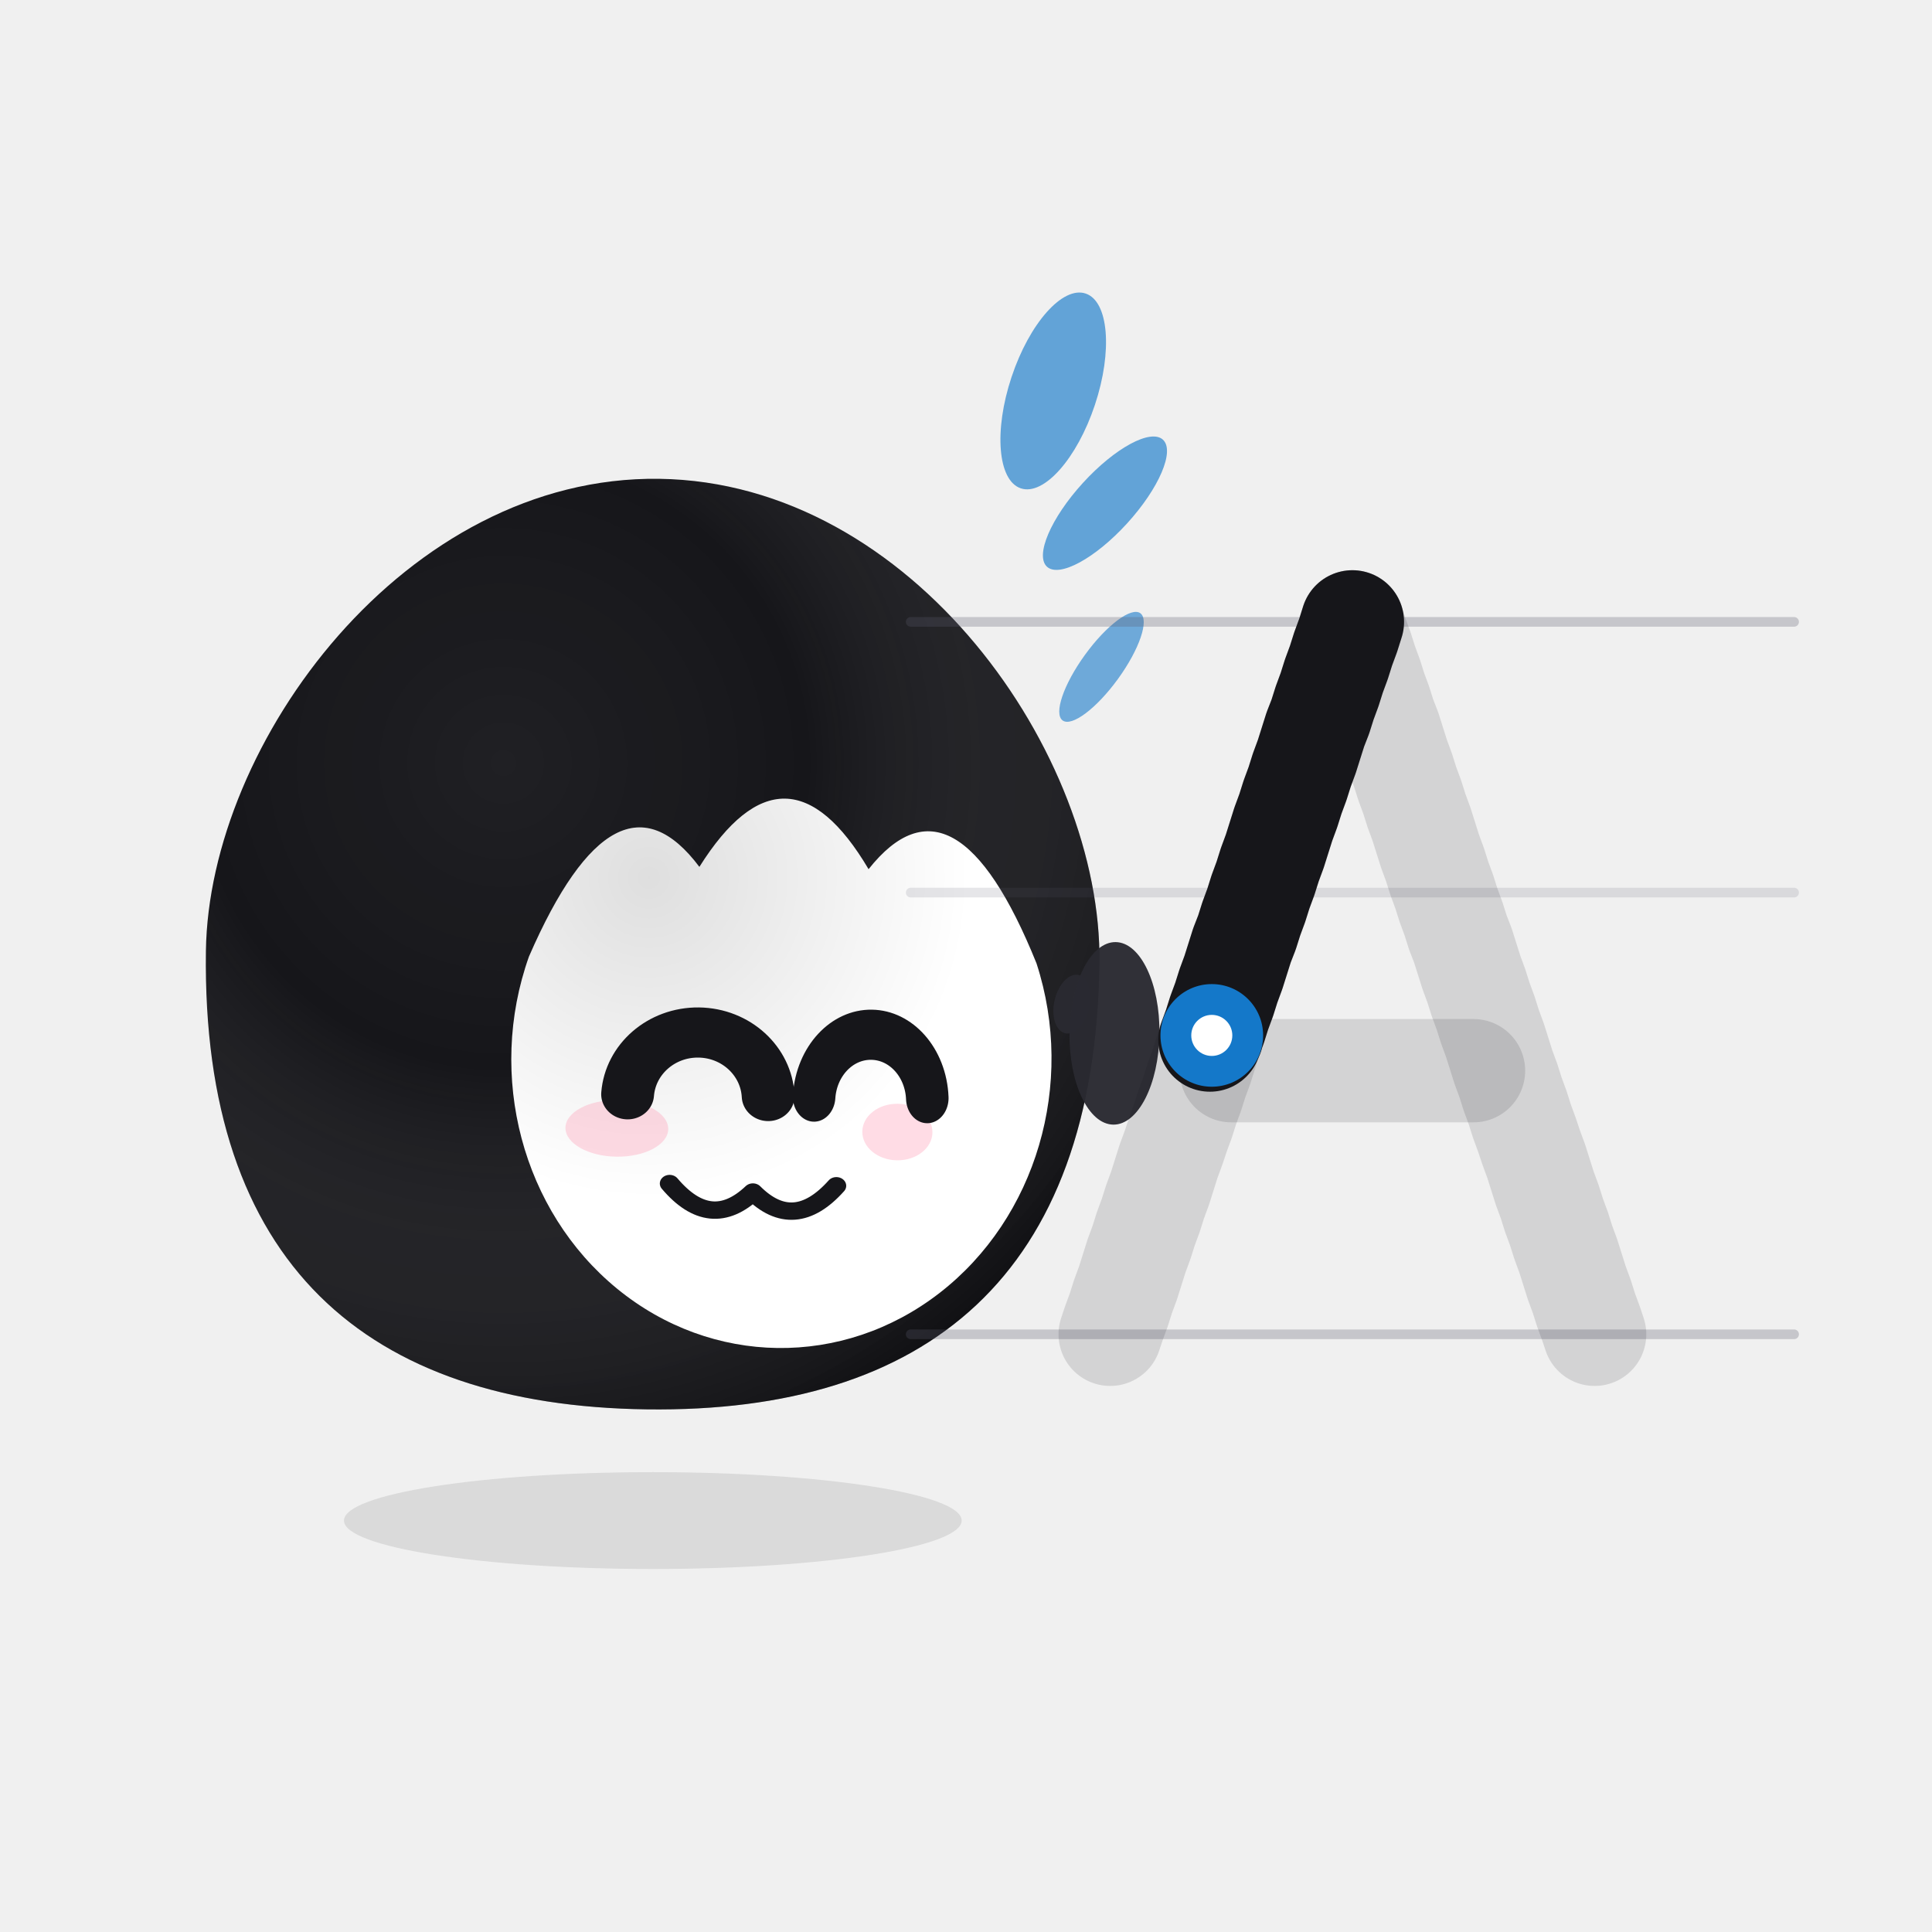
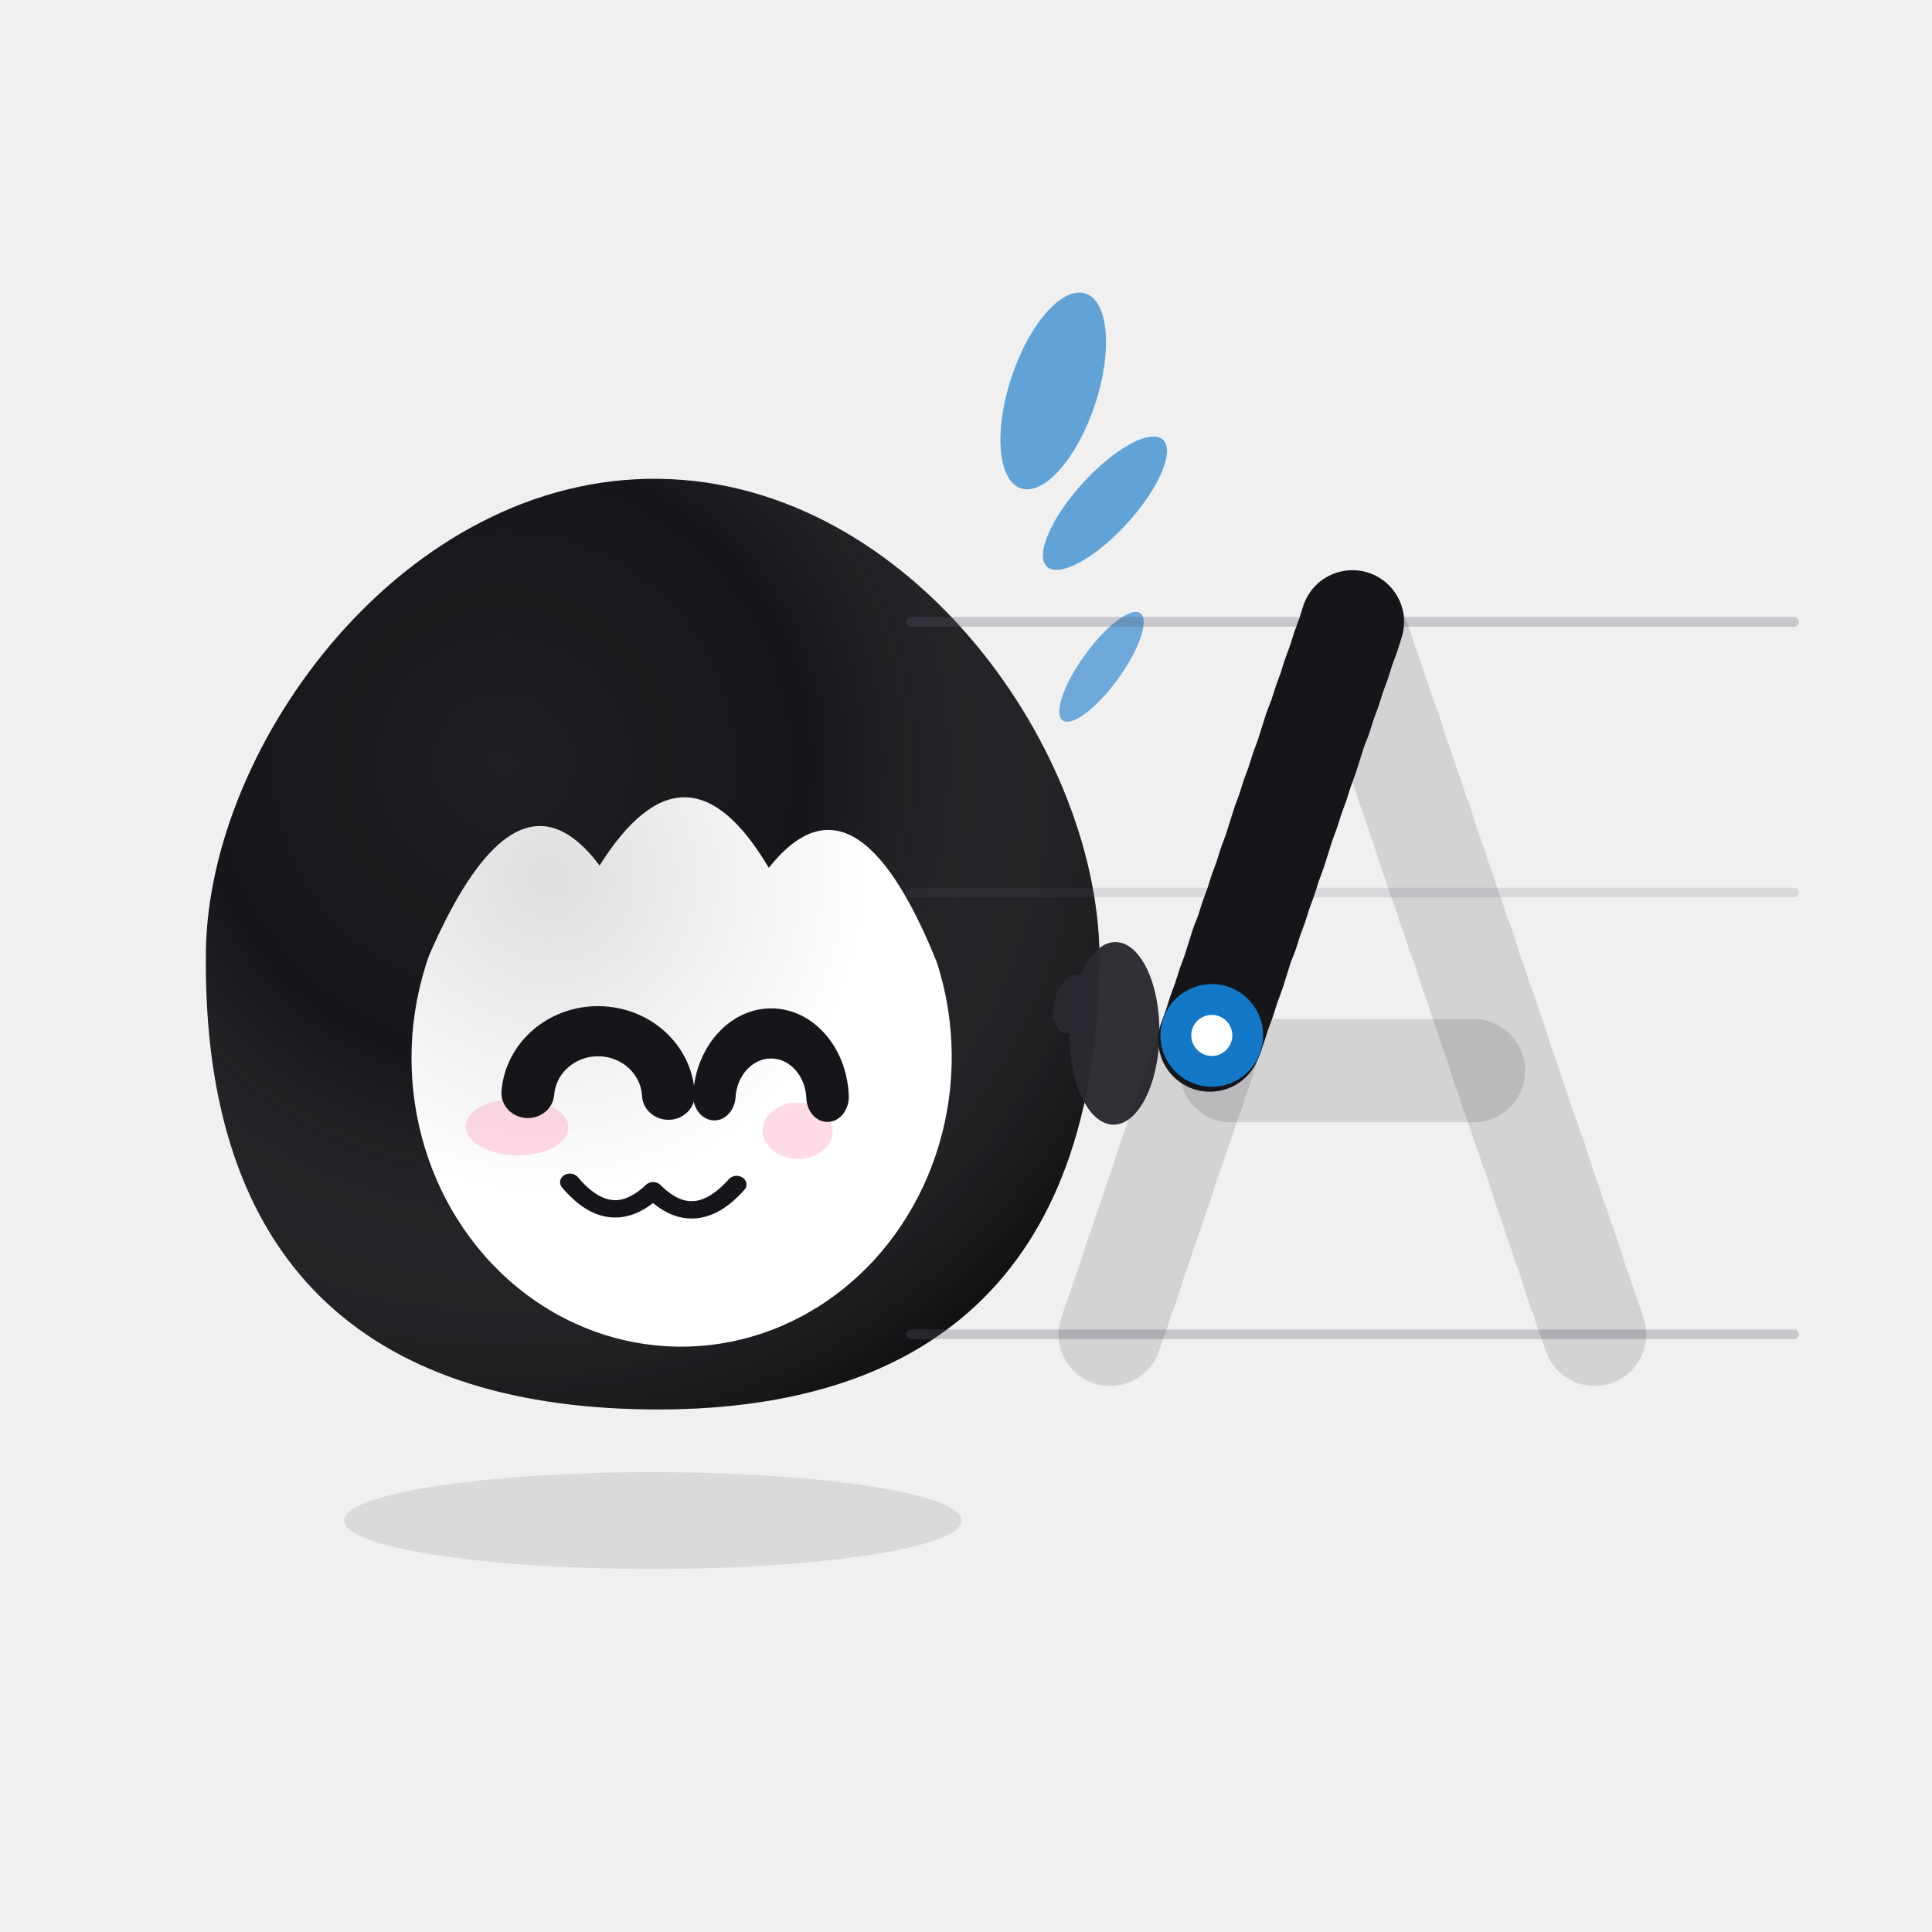
<svg xmlns="http://www.w3.org/2000/svg" width="320" height="320" viewBox="0 0 320 320">
  <defs>
    <radialGradient id="bg0" gradientUnits="userSpaceOnUse" cx="-34" cy="-40" r="162" fx="-34" fy="-40">
      <stop offset="0" stop-color="rgba(255,255,255,0.043)" />
      <stop offset="0.42" stop-color="rgba(255,255,255,0)" />
      <stop offset="1" stop-color="rgba(0,0,0,0.272)" />
    </radialGradient>
    <clipPath id="bc1">
      <path d="M0 -102.44C55.94 -102.44 98.5 -43.025 98.5 2.868C98.5 71.708 61.733 102.44 0 102.44C-61.733 102.44 -98.5 71.708 -98.5 2.868C-98.5 -43.025 -55.94 -102.44 0 -102.44ZM-5.118 -95.245C46.906 -95.245 86.487 -38.8 86.487 4.798C86.487 70.196 52.294 99.391 -5.118 99.391C-62.53 99.391 -96.723 70.196 -96.723 4.798C-96.723 -38.8 -57.143 -95.245 -5.118 -95.245Z" transform="matrix(0.74 0.01 -0.01 0.741 108.133 156.37)" />
    </clipPath>
    <clipPath id="bc2">
-       <path d="M85.918 3.16C95.052 29.992 86.635 60.053 65.212 77.104C43.79 94.155 14.44 94.155 -6.983 77.104C-28.405 60.053 -36.823 29.992 -27.688 3.16Q-8.754 -41.933 10.18 -17.39Q29.115 -48.411 48.049 -17.39Q66.984 -41.933 85.918 3.16Z" transform="matrix(0.74 0.01 -0.01 0.741 108.133 156.37)" />
+       <path d="M63.584 3.16C72.718 29.992 64.3 60.053 42.878 77.104C21.455 94.155 -7.894 94.155 -29.317 77.104C-50.74 60.053 -59.157 29.992 -50.023 3.16Q-31.088 -41.933 -12.154 -17.39Q6.78 -48.411 25.715 -17.39Q44.649 -41.933 63.584 3.16Z" transform="matrix(0.74 0.01 -0.01 0.741 108.133 156.37)" />
    </clipPath>
-     <radialGradient id="bg1" gradientUnits="userSpaceOnUse" cx="-1.11" cy="-14.805" r="119.561" fx="-1.11" fy="-14.805">
+     <radialGradient id="bg1" gradientUnits="userSpaceOnUse" cx="-23.444" cy="-14.805" r="119.561" fx="-23.444" fy="-14.805">
      <stop offset="0" stop-color="rgba(0,0,0,0.128)" />
      <stop offset="0.6" stop-color="rgba(0,0,0,0)" />
    </radialGradient>
    <clipPath id="bc3">
-       <path d="M85.918 3.16C95.052 29.992 86.635 60.053 65.212 77.104C43.79 94.155 14.44 94.155 -6.983 77.104C-28.405 60.053 -36.823 29.992 -27.688 3.16Q-8.754 -41.933 10.18 -17.39Q29.115 -48.411 48.049 -17.39Q66.984 -41.933 85.918 3.16Z" transform="matrix(0.74 0.01 -0.01 0.741 108.133 156.37)" />
+       <path d="M63.584 3.16C72.718 29.992 64.3 60.053 42.878 77.104C21.455 94.155 -7.894 94.155 -29.317 77.104C-50.74 60.053 -59.157 29.992 -50.023 3.16Q-31.088 -41.933 -12.154 -17.39Q6.78 -48.411 25.715 -17.39Q44.649 -41.933 63.584 3.16Z" transform="matrix(0.74 0.01 -0.01 0.741 108.133 156.37)" />
    </clipPath>
    <clipPath id="bc4">
-       <path d="M85.918 3.16C95.052 29.992 86.635 60.053 65.212 77.104C43.79 94.155 14.44 94.155 -6.983 77.104C-28.405 60.053 -36.823 29.992 -27.688 3.16Q-8.754 -41.933 10.18 -17.39Q29.115 -48.411 48.049 -17.39Q66.984 -41.933 85.918 3.16Z" transform="matrix(0.74 0.01 -0.01 0.741 108.133 156.37)" />
+       <path d="M63.584 3.16C72.718 29.992 64.3 60.053 42.878 77.104C21.455 94.155 -7.894 94.155 -29.317 77.104C-50.74 60.053 -59.157 29.992 -50.023 3.16Q-31.088 -41.933 -12.154 -17.39Q6.78 -48.411 25.715 -17.39Q44.649 -41.933 63.584 3.16Z" transform="matrix(0.74 0.01 -0.01 0.741 108.133 156.37)" />
    </clipPath>
  </defs>
  <path d="M-0.985 126C-0.985 132.075 -32.4 137 -71.154 137C-109.907 137 -141.323 132.075 -141.323 126C-141.323 119.925 -109.907 115 -71.154 115C-32.4 115 -0.985 119.925 -0.985 126" fill="rgba(22,22,26,0.13)" fill-opacity="0.799" transform="matrix(0.729 0 0 0.729 160 160)" />
  <path d="M-5.118 -96.727C47.698 -96.727 87.882 -39.423 87.882 4.84C87.882 71.233 53.168 100.873 -5.118 100.873C-63.405 100.873 -98.118 71.233 -98.118 4.84C-98.118 -39.423 -57.935 -96.727 -5.118 -96.727Z" fill="#16161A" transform="matrix(0.74 0.01 -0.01 0.741 108.133 156.37)" />
  <path d="M0 -104C56.792 -104 100 -43.68 100 2.912C100 72.8 62.674 104 0 104C-62.674 104 -100 72.8 -100 2.912C-100 -43.68 -56.792 -104 0 -104Z" fill="#16161A" transform="matrix(0.74 0.01 -0.01 0.741 108.133 156.37)" />
  <path d="M0 -104C56.792 -104 100 -43.68 100 2.912C100 72.8 62.674 104 0 104C-62.674 104 -100 72.8 -100 2.912C-100 -43.68 -56.792 -104 0 -104ZM-5.118 -96.727C47.698 -96.727 87.882 -39.423 87.882 4.84C87.882 71.233 53.168 100.873 -5.118 100.873C-63.405 100.873 -98.118 71.233 -98.118 4.84C-98.118 -39.423 -57.935 -96.727 -5.118 -96.727Z" fill="url(#bg0)" transform="matrix(0.74 0.01 -0.01 0.741 108.133 156.37)" />
  <g clip-path="url(#bc1)">
-     <path d="M85.918 3.16C95.052 29.992 86.635 60.053 65.212 77.104C43.79 94.155 14.44 94.155 -6.983 77.104C-28.405 60.053 -36.823 29.992 -27.688 3.16Q-8.754 -41.933 10.18 -17.39Q29.115 -48.411 48.049 -17.39Q66.984 -41.933 85.918 3.16Z" fill="#FFFFFF" transform="matrix(0.74 0.01 -0.01 0.741 108.133 156.37)" />
+     <path d="M63.584 3.16C72.718 29.992 64.3 60.053 42.878 77.104C21.455 94.155 -7.894 94.155 -29.317 77.104C-50.74 60.053 -59.157 29.992 -50.023 3.16Q-31.088 -41.933 -12.154 -17.39Q6.78 -48.411 25.715 -17.39Q44.649 -41.933 63.584 3.16Z" fill="#FFFFFF" transform="matrix(0.74 0.01 -0.01 0.741 108.133 156.37)" />
    <g clip-path="url(#bc2)">
-       <path d="M85.918 3.16C95.052 29.992 86.635 60.053 65.212 77.104C43.79 94.155 14.44 94.155 -6.983 77.104C-28.405 60.053 -36.823 29.992 -27.688 3.16Q-8.754 -41.933 10.18 -17.39Q29.115 -48.411 48.049 -17.39Q66.984 -41.933 85.918 3.16Z" fill="url(#bg1)" transform="matrix(0.74 0.01 -0.01 0.741 108.133 156.37)" />
+       <path d="M63.584 3.16C72.718 29.992 64.3 60.053 42.878 77.104C21.455 94.155 -7.894 94.155 -29.317 77.104C-50.74 60.053 -59.157 29.992 -50.023 3.16Q-31.088 -41.933 -12.154 -17.39Q6.78 -48.411 25.715 -17.39Q44.649 -41.933 63.584 3.16Z" fill="url(#bg1)" transform="matrix(0.74 0.01 -0.01 0.741 108.133 156.37)" />
    </g>
    <g clip-path="url(#bc3)">
-       <path d="M11.5 0C11.5 3.866 6.351 7 0 7C-6.351 7 -11.5 3.866 -11.5 0C-11.5 -3.866 -6.351 -7 0 -7C6.351 -7 11.5 -3.866 11.5 0" fill="rgba(255,138,168,0.42)" fill-opacity="0.7" transform="matrix(0.74 0.01 -0.009 0.669 102.169 186.901)" />
-       <path d="M11.5 0C11.5 3.866 6.351 7 0 7C-6.351 7 -11.5 3.866 -11.5 0C-11.5 -3.866 -6.351 -7 0 -7C6.351 -7 11.5 -3.866 11.5 0" fill="rgba(255,138,168,0.42)" fill-opacity="0.7" transform="matrix(0.505 0.007 -0.009 0.669 148.633 187.501)" />
+       <path d="M11.5 0C11.5 3.866 6.351 7 0 7C-6.351 7 -11.5 3.866 -11.5 0C-11.5 -3.866 -6.351 -7 0 -7C6.351 -7 11.5 -3.866 11.5 0" fill="rgba(255,138,168,0.42)" fill-opacity="0.7" transform="matrix(0.74 0.01 -0.009 0.669 85.648 186.688)" />
+       <path d="M11.5 0C11.5 3.866 6.351 7 0 7C-6.351 7 -11.5 3.866 -11.5 0C-11.5 -3.866 -6.351 -7 0 -7C6.351 -7 11.5 -3.866 11.5 0" fill="rgba(255,138,168,0.42)" fill-opacity="0.7" transform="matrix(0.505 0.007 -0.009 0.669 132.112 187.288)" />
    </g>
    <g clip-path="url(#bc4)">
-       <path d="M-15.968 -1.005C-15.438 -9.434 -8.446 -16 0 -16C8.446 -16 15.438 -9.434 15.968 -1.005" fill="none" stroke="#16161A" stroke-width="12" stroke-linecap="round" stroke-linejoin="round" transform="matrix(0.729 0.009 -0.009 0.692 115.582 182.088)" />
-       <path d="M-15.968 -1.005C-15.438 -9.434 -8.446 -16 0 -16C8.446 -16 15.438 -9.434 15.968 -1.005" fill="none" stroke="#16161A" stroke-width="12" stroke-linecap="round" stroke-linejoin="round" transform="matrix(0.587 0.008 -0.009 0.692 144.207 182.457)" />
-       <path d="M-20.4 -3.57Q-10.2 9.69 0 -1.53Q10.2 9.69 20.4 -3.57" fill="none" stroke="#16161A" stroke-width="4.8" stroke-linecap="round" stroke-linejoin="round" transform="matrix(0.677 0.009 -0.008 0.599 124.695 198.355)" />
+       <path d="M-15.968 -1.005C-15.438 -9.434 -8.446 -16 0 -16C8.446 -16 15.438 -9.434 15.968 -1.005" fill="none" stroke="#16161A" stroke-width="12" stroke-linecap="round" stroke-linejoin="round" transform="matrix(0.729 0.009 -0.009 0.692 99.061 181.874)" />
+       <path d="M-15.968 -1.005C-15.438 -9.434 -8.446 -16 0 -16C8.446 -16 15.438 -9.434 15.968 -1.005" fill="none" stroke="#16161A" stroke-width="12" stroke-linecap="round" stroke-linejoin="round" transform="matrix(0.587 0.008 -0.009 0.692 127.686 182.244)" />
+       <path d="M-20.4 -3.57Q-10.2 9.69 0 -1.53Q10.2 9.69 20.4 -3.57" fill="none" stroke="#16161A" stroke-width="4.8" stroke-linecap="round" stroke-linejoin="round" transform="matrix(0.677 0.009 -0.008 0.599 108.174 198.142)" />
    </g>
  </g>
  <path d="M-10.215 -10.816C-8.289 -8.119 -9.498 -3.956 -12.914 -1.517C-16.33 0.922 -20.66 0.713 -22.585 -1.984C-24.511 -4.681 -23.302 -8.844 -19.886 -11.283C-16.47 -13.722 -12.14 -13.513 -10.215 -10.816" fill="#2A2A31" fill-opacity="0.964" transform="matrix(0.433 0.006 -0.01 0.741 184.593 171.157)" />
  <path d="M17.2 0C17.2 11.267 9.499 20.4 0 20.4C-9.499 20.4 -17.2 11.267 -17.2 0C-17.2 -11.267 -9.499 -20.4 0 -20.4C9.499 -20.4 17.2 -11.267 17.2 0" fill="#2A2A31" fill-opacity="0.964" transform="matrix(0.433 0.006 -0.01 0.741 184.593 171.157)" />
  <path d="M9.831 0C9.831 12.673 5.43 22.947 0 22.947C-5.43 22.947 -9.831 12.673 -9.831 0C-9.831 -12.673 -5.43 -22.947 0 -22.947C5.43 -22.947 9.831 -12.673 9.831 0" fill="#1478C9" fill-opacity="0.644" transform="matrix(0.702 0.235 -0.234 0.703 174.448 64.752)" />
  <path d="M6.703 0C6.703 10.625 3.702 19.238 0 19.238C-3.702 19.238 -6.703 10.625 -6.703 0C-6.703 -10.625 -3.702 -19.238 0 -19.238C3.702 -19.238 6.703 -10.625 6.703 0" fill="#1478C9" fill-opacity="0.644" transform="matrix(0.546 0.5 -0.499 0.547 183.016 83.346)" />
  <path d="M4.571 0C4.571 8.173 2.525 14.799 0 14.799C-2.525 14.799 -4.571 8.173 -4.571 0C-4.571 -8.173 -2.525 -14.799 0 -14.799C2.525 -14.799 4.571 -8.173 4.571 0" fill="#1478C9" fill-opacity="0.588" transform="matrix(0.599 0.435 -0.435 0.6 182.443 110.451)" />
  <path d="M-73.16 -59L73.16 -59" fill="none" stroke="#5C5C6E" stroke-width="1.6" stroke-linecap="round" stroke-linejoin="round" stroke-opacity="0.28" transform="matrix(1 0 0 1 224 162)" />
  <path d="M-73.16 -14.16L73.16 -14.16" fill="none" stroke="#5C5C6E" stroke-width="1.6" stroke-linecap="round" stroke-linejoin="round" stroke-opacity="0.15" transform="matrix(1 0 0 1 224 162)" />
  <path d="M-73.16 59L73.16 59" fill="none" stroke="#5C5C6E" stroke-width="1.6" stroke-linecap="round" stroke-linejoin="round" stroke-opacity="0.28" transform="matrix(1 0 0 1 224 162)" />
  <path d="M0 -0.5L-0.006 -0.481L-0.013 -0.462L-0.019 -0.443L-0.026 -0.424L-0.032 -0.405L-0.039 -0.386L-0.045 -0.367L-0.052 -0.349L-0.058 -0.33L-0.064 -0.311L-0.071 -0.292L-0.077 -0.273L-0.084 -0.254L-0.09 -0.235L-0.097 -0.216L-0.103 -0.197L-0.109 -0.178L-0.116 -0.159L-0.122 -0.14L-0.129 -0.121L-0.135 -0.102L-0.142 -0.083L-0.148 -0.064L-0.155 -0.046L-0.161 -0.027L-0.167 -0.008L-0.174 0.011L-0.18 0.03L-0.187 0.049L-0.193 0.068L-0.2 0.087L-0.206 0.106L-0.212 0.125L-0.219 0.144L-0.225 0.163L-0.232 0.182L-0.238 0.201L-0.245 0.22L-0.251 0.238L-0.258 0.257L-0.264 0.276L-0.27 0.295L-0.277 0.314L-0.283 0.333L-0.29 0.352L-0.296 0.371L-0.303 0.39L-0.309 0.409L-0.315 0.428L-0.322 0.447L-0.328 0.466L-0.335 0.485L-0.34 0.5" fill="none" stroke="rgba(22,22,26,0.13)" stroke-width="0.145" stroke-linecap="round" stroke-linejoin="round" transform="matrix(118 0 0 118 224 162)" />
  <path d="M0 -0.5L0.006 -0.481L0.013 -0.462L0.019 -0.443L0.026 -0.424L0.032 -0.405L0.039 -0.386L0.045 -0.367L0.052 -0.349L0.058 -0.33L0.064 -0.311L0.071 -0.292L0.077 -0.273L0.084 -0.254L0.09 -0.235L0.097 -0.216L0.103 -0.197L0.109 -0.178L0.116 -0.159L0.122 -0.14L0.129 -0.121L0.135 -0.102L0.142 -0.083L0.148 -0.064L0.155 -0.046L0.161 -0.027L0.167 -0.008L0.174 0.011L0.18 0.03L0.187 0.049L0.193 0.068L0.2 0.087L0.206 0.106L0.212 0.125L0.219 0.144L0.225 0.163L0.232 0.182L0.238 0.201L0.245 0.22L0.251 0.238L0.258 0.257L0.264 0.276L0.27 0.295L0.277 0.314L0.283 0.333L0.29 0.352L0.296 0.371L0.303 0.39L0.309 0.409L0.315 0.428L0.322 0.447L0.328 0.466L0.335 0.485L0.34 0.5" fill="none" stroke="rgba(22,22,26,0.13)" stroke-width="0.145" stroke-linecap="round" stroke-linejoin="round" transform="matrix(118 0 0 118 224 162)" />
  <path d="M-0.17 0.13L-0.15 0.13L-0.13 0.13L-0.11 0.13L-0.09 0.13L-0.07 0.13L-0.05 0.13L-0.03 0.13L-0.01 0.13L0.01 0.13L0.03 0.13L0.05 0.13L0.07 0.13L0.09 0.13L0.11 0.13L0.13 0.13L0.15 0.13L0.17 0.13" fill="none" stroke="rgba(22,22,26,0.13)" stroke-width="0.145" stroke-linecap="round" stroke-linejoin="round" transform="matrix(118 0 0 118 224 162)" />
  <path d="M0 -0.5L-0.006 -0.481L-0.013 -0.462L-0.019 -0.443L-0.026 -0.424L-0.032 -0.405L-0.039 -0.386L-0.045 -0.367L-0.052 -0.349L-0.058 -0.33L-0.064 -0.311L-0.071 -0.292L-0.077 -0.273L-0.084 -0.254L-0.09 -0.235L-0.097 -0.216L-0.103 -0.197L-0.109 -0.178L-0.116 -0.159L-0.122 -0.14L-0.129 -0.121L-0.135 -0.102L-0.142 -0.083L-0.148 -0.064L-0.155 -0.046L-0.161 -0.027L-0.167 -0.008L-0.174 0.011L-0.18 0.03L-0.187 0.049L-0.193 0.068L-0.2 0.087L-0.197 0.08" fill="none" stroke="#16161A" stroke-width="0.145" stroke-linecap="round" stroke-linejoin="round" transform="matrix(118 0 0 118 224 162)" />
  <path d="M8.5 0C8.5 4.694 4.694 8.5 0 8.5C-4.694 8.5 -8.5 4.694 -8.5 0C-8.5 -4.694 -4.694 -8.5 0 -8.5C4.694 -8.5 8.5 -4.694 8.5 0" fill="#1478C9" transform="matrix(1 0 0 1 200.711 171.496)" />
  <path d="M3.4 0C3.4 1.878 1.878 3.4 0 3.4C-1.878 3.4 -3.4 1.878 -3.4 0C-3.4 -1.878 -1.878 -3.4 0 -3.4C1.878 -3.4 3.4 -1.878 3.4 0" fill="#FFFFFF" transform="matrix(1 0 0 1 200.711 171.496)" />
</svg>
